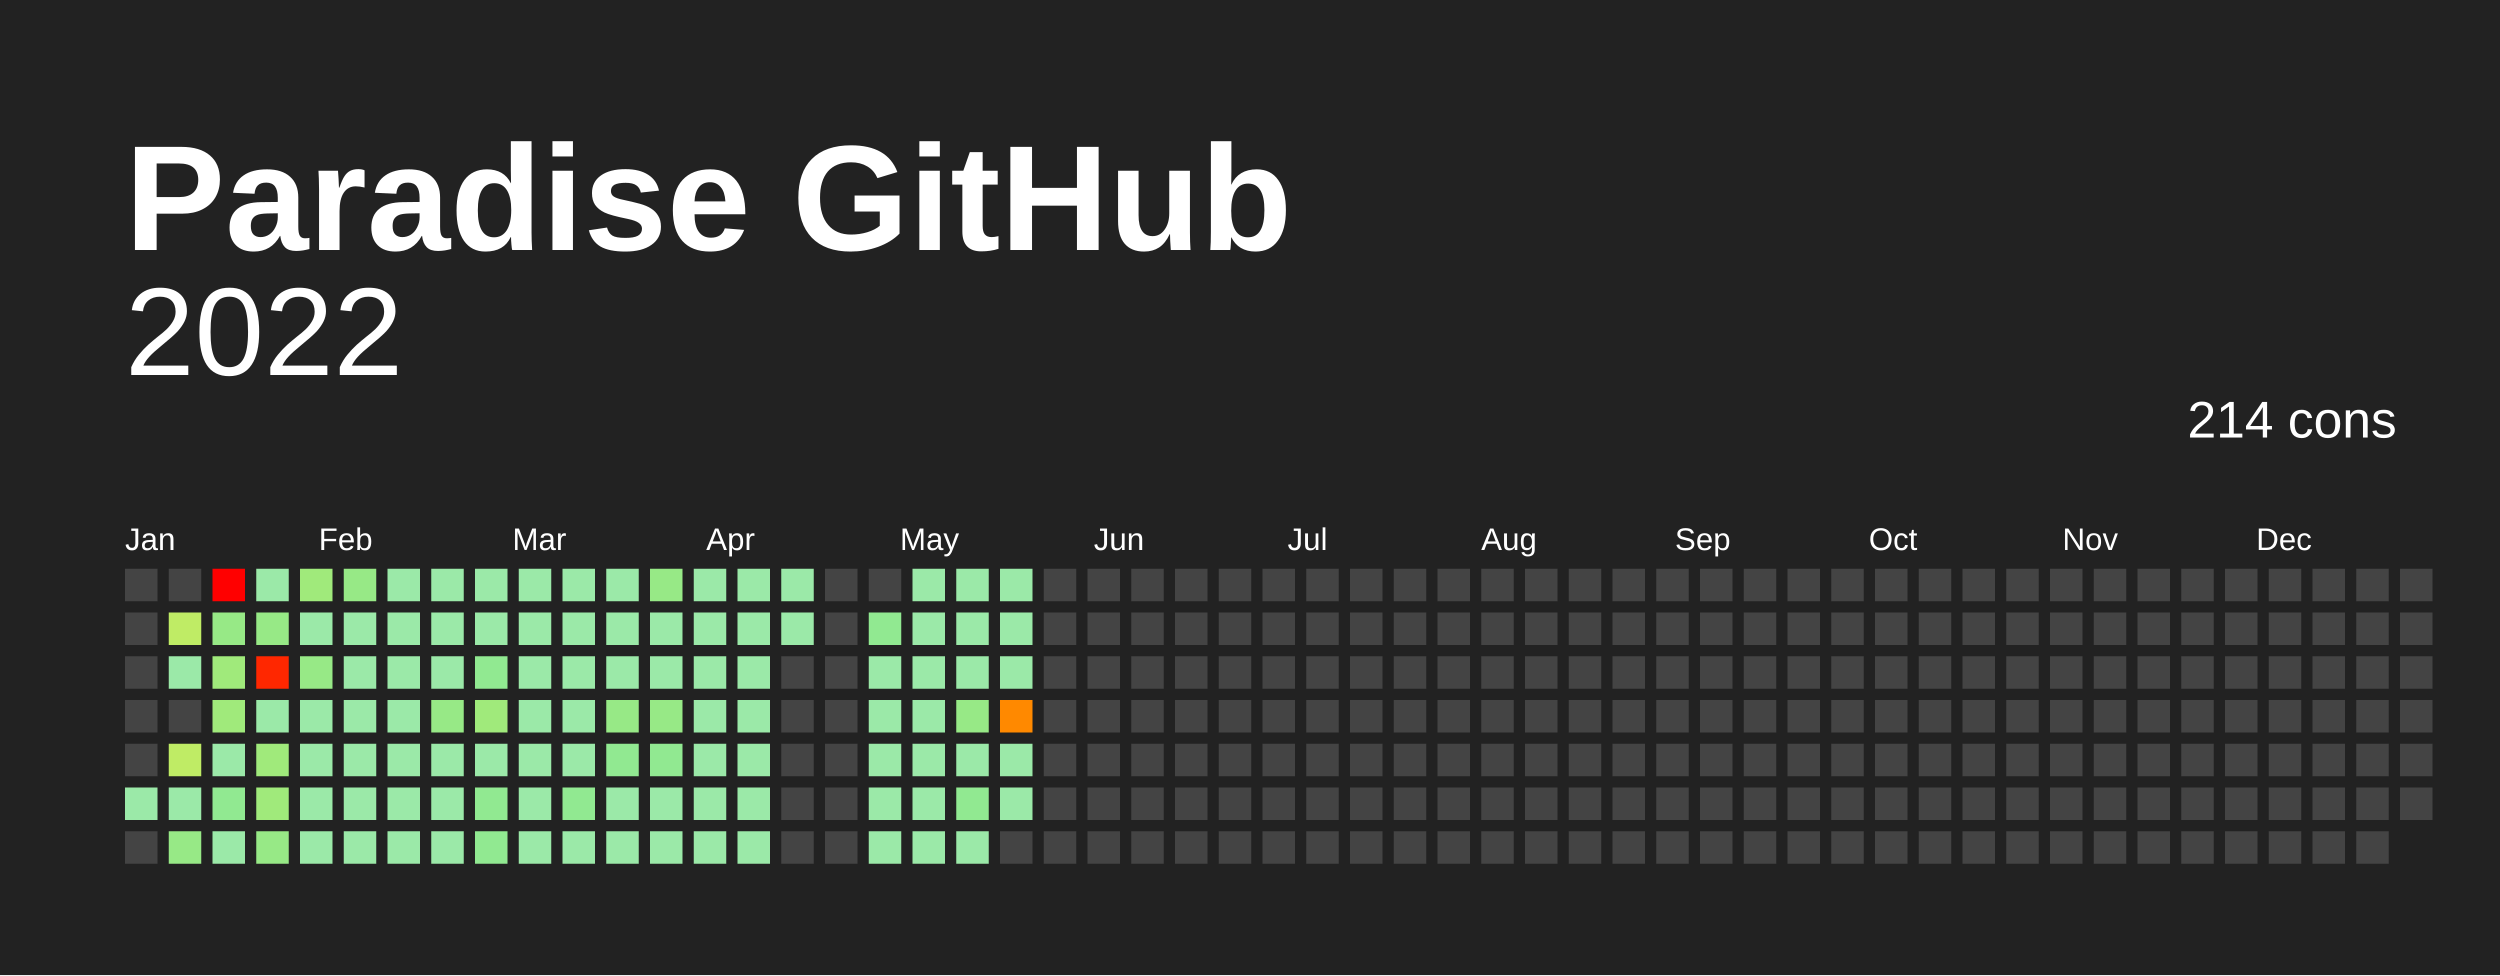
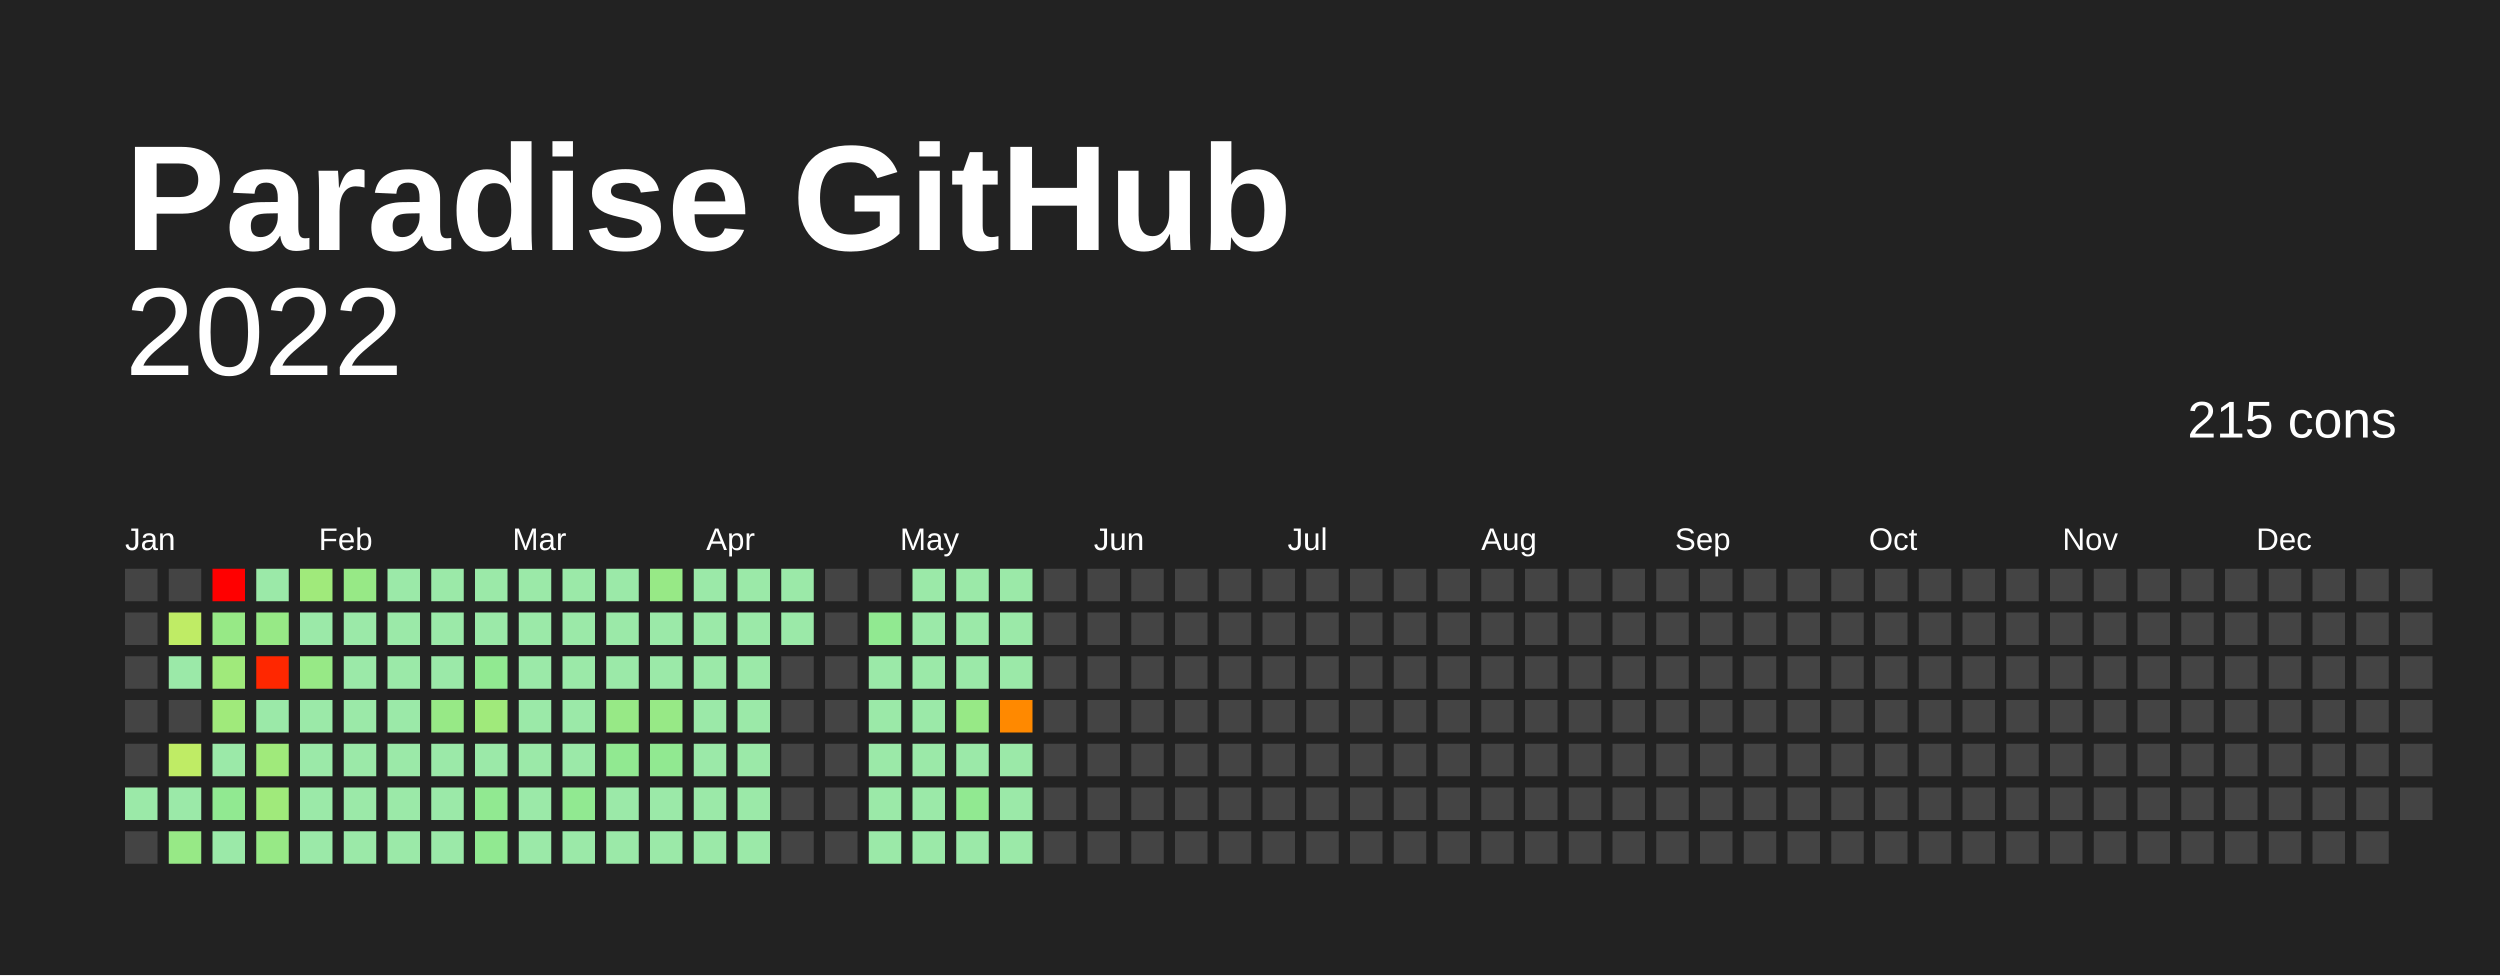
<svg xmlns="http://www.w3.org/2000/svg" baseProfile="full" height="78mm" version="1.1" viewBox="0,0,200,78" width="200mm">
  <defs />
  <rect fill="#222222" height="78" width="200" x="0" y="0" />
  <text fill="#FFFFFF" style="font-size:12px; font-family:Arial; font-weight:bold;" x="10" y="20">Paradise GitHub</text>
  <text alignment-baseline="hanging" fill="#FFFFFF" style="font-size:10.0px; font-family:Arial;" x="10" y="30">2022</text>
-   <text alignment-baseline="hanging" fill="#FFFFFF" style="font-size:4.125px; font-family:Arial;" x="175" y="35">214 cons</text>
+   <text alignment-baseline="hanging" fill="#FFFFFF" style="font-size:4.125px; font-family:Arial;" x="175" y="35">215 cons</text>
  <text fill="#FFFFFF" style="font-size:2.5px; font-family:Arial" x="10.0" y="44">Jan</text>
  <text fill="#FFFFFF" style="font-size:2.5px; font-family:Arial" x="25.5" y="44">Feb</text>
  <text fill="#FFFFFF" style="font-size:2.5px; font-family:Arial" x="41.0" y="44">Mar</text>
  <text fill="#FFFFFF" style="font-size:2.5px; font-family:Arial" x="56.5" y="44">Apr</text>
  <text fill="#FFFFFF" style="font-size:2.5px; font-family:Arial" x="72.0" y="44">May</text>
  <text fill="#FFFFFF" style="font-size:2.5px; font-family:Arial" x="87.5" y="44">Jun</text>
  <text fill="#FFFFFF" style="font-size:2.5px; font-family:Arial" x="103.0" y="44">Jul</text>
  <text fill="#FFFFFF" style="font-size:2.5px; font-family:Arial" x="118.5" y="44">Aug</text>
  <text fill="#FFFFFF" style="font-size:2.5px; font-family:Arial" x="134.0" y="44">Sep</text>
  <text fill="#FFFFFF" style="font-size:2.5px; font-family:Arial" x="149.5" y="44">Oct</text>
  <text fill="#FFFFFF" style="font-size:2.5px; font-family:Arial" x="165.0" y="44">Nov</text>
  <text fill="#FFFFFF" style="font-size:2.5px; font-family:Arial" x="180.5" y="44">Dec</text>
  <rect fill="#444444" height="2.6" width="2.6" x="10.0" y="45.5" />
  <rect fill="#444444" height="2.6" width="2.6" x="10.0" y="49.0" />
  <rect fill="#444444" height="2.6" width="2.6" x="10.0" y="52.5" />
  <rect fill="#444444" height="2.6" width="2.6" x="10.0" y="56.0" />
  <rect fill="#444444" height="2.6" width="2.6" x="10.0" y="59.5" />
  <rect fill="#9be9a8" height="2.6" width="2.6" x="10.0" y="63.0" />
  <rect fill="#444444" height="2.6" width="2.6" x="10.0" y="66.5" />
  <rect fill="#444444" height="2.6" width="2.6" x="13.5" y="45.5" />
  <rect fill="#bfec65" height="2.6" width="2.6" x="13.5" y="49.0" />
  <rect fill="#9be9a8" height="2.6" width="2.6" x="13.5" y="52.5" />
  <rect fill="#444444" height="2.6" width="2.6" x="13.5" y="56.0" />
  <rect fill="#bfec65" height="2.6" width="2.6" x="13.5" y="59.5" />
  <rect fill="#9be9a8" height="2.6" width="2.6" x="13.5" y="63.0" />
  <rect fill="#97e986" height="2.6" width="2.6" x="13.5" y="66.5" />
  <rect fill="red" height="2.6" width="2.6" x="17.0" y="45.5" />
  <rect fill="#97e986" height="2.6" width="2.6" x="17.0" y="49.0" />
  <rect fill="#a0ea7b" height="2.6" width="2.6" x="17.0" y="52.5" />
  <rect fill="#a0ea7b" height="2.6" width="2.6" x="17.0" y="56.0" />
  <rect fill="#9be9a8" height="2.6" width="2.6" x="17.0" y="59.5" />
  <rect fill="#91e991" height="2.6" width="2.6" x="17.0" y="63.0" />
  <rect fill="#9be9a8" height="2.6" width="2.6" x="17.0" y="66.5" />
  <rect fill="#9be9a8" height="2.6" width="2.6" x="20.5" y="45.5" />
  <rect fill="#97e986" height="2.6" width="2.6" x="20.5" y="49.0" />
  <rect fill="#ff2700" height="2.6" width="2.6" x="20.5" y="52.5" />
  <rect fill="#9be9a8" height="2.6" width="2.6" x="20.5" y="56.0" />
  <rect fill="#a0ea7b" height="2.6" width="2.6" x="20.5" y="59.5" />
  <rect fill="#a0ea7b" height="2.6" width="2.6" x="20.5" y="63.0" />
  <rect fill="#97e986" height="2.6" width="2.6" x="20.5" y="66.5" />
  <rect fill="#a0ea7b" height="2.6" width="2.6" x="24.0" y="45.5" />
  <rect fill="#9be9a8" height="2.6" width="2.6" x="24.0" y="49.0" />
  <rect fill="#97e986" height="2.6" width="2.6" x="24.0" y="52.5" />
  <rect fill="#9be9a8" height="2.6" width="2.6" x="24.0" y="56.0" />
  <rect fill="#9be9a8" height="2.6" width="2.6" x="24.0" y="59.5" />
  <rect fill="#9be9a8" height="2.6" width="2.6" x="24.0" y="63.0" />
  <rect fill="#9be9a8" height="2.6" width="2.6" x="24.0" y="66.5" />
  <rect fill="#97e986" height="2.6" width="2.6" x="27.5" y="45.5" />
  <rect fill="#9be9a8" height="2.6" width="2.6" x="27.5" y="49.0" />
  <rect fill="#9be9a8" height="2.6" width="2.6" x="27.5" y="52.5" />
  <rect fill="#9be9a8" height="2.6" width="2.6" x="27.5" y="56.0" />
  <rect fill="#9be9a8" height="2.6" width="2.6" x="27.5" y="59.5" />
  <rect fill="#9be9a8" height="2.6" width="2.6" x="27.5" y="63.0" />
  <rect fill="#9be9a8" height="2.6" width="2.6" x="27.5" y="66.5" />
  <rect fill="#9be9a8" height="2.6" width="2.6" x="31.0" y="45.5" />
  <rect fill="#9be9a8" height="2.6" width="2.6" x="31.0" y="49.0" />
  <rect fill="#9be9a8" height="2.6" width="2.6" x="31.0" y="52.5" />
  <rect fill="#9be9a8" height="2.6" width="2.6" x="31.0" y="56.0" />
  <rect fill="#9be9a8" height="2.6" width="2.6" x="31.0" y="59.5" />
  <rect fill="#9be9a8" height="2.6" width="2.6" x="31.0" y="63.0" />
  <rect fill="#9be9a8" height="2.6" width="2.6" x="31.0" y="66.5" />
  <rect fill="#9be9a8" height="2.6" width="2.6" x="34.5" y="45.5" />
  <rect fill="#9be9a8" height="2.6" width="2.6" x="34.5" y="49.0" />
  <rect fill="#9be9a8" height="2.6" width="2.6" x="34.5" y="52.5" />
  <rect fill="#97e986" height="2.6" width="2.6" x="34.5" y="56.0" />
  <rect fill="#9be9a8" height="2.6" width="2.6" x="34.5" y="59.5" />
  <rect fill="#9be9a8" height="2.6" width="2.6" x="34.5" y="63.0" />
  <rect fill="#9be9a8" height="2.6" width="2.6" x="34.5" y="66.5" />
  <rect fill="#9be9a8" height="2.6" width="2.6" x="38.0" y="45.5" />
  <rect fill="#9be9a8" height="2.6" width="2.6" x="38.0" y="49.0" />
  <rect fill="#91e991" height="2.6" width="2.6" x="38.0" y="52.5" />
  <rect fill="#a0ea7b" height="2.6" width="2.6" x="38.0" y="56.0" />
  <rect fill="#9be9a8" height="2.6" width="2.6" x="38.0" y="59.5" />
  <rect fill="#91e991" height="2.6" width="2.6" x="38.0" y="63.0" />
  <rect fill="#91e991" height="2.6" width="2.6" x="38.0" y="66.5" />
  <rect fill="#9be9a8" height="2.6" width="2.6" x="41.5" y="45.5" />
  <rect fill="#9be9a8" height="2.6" width="2.6" x="41.5" y="49.0" />
  <rect fill="#9be9a8" height="2.6" width="2.6" x="41.5" y="52.5" />
  <rect fill="#9be9a8" height="2.6" width="2.6" x="41.5" y="56.0" />
  <rect fill="#9be9a8" height="2.6" width="2.6" x="41.5" y="59.5" />
  <rect fill="#9be9a8" height="2.6" width="2.6" x="41.5" y="63.0" />
  <rect fill="#9be9a8" height="2.6" width="2.6" x="41.5" y="66.5" />
  <rect fill="#9be9a8" height="2.6" width="2.6" x="45.0" y="45.5" />
  <rect fill="#9be9a8" height="2.6" width="2.6" x="45.0" y="49.0" />
  <rect fill="#9be9a8" height="2.6" width="2.6" x="45.0" y="52.5" />
  <rect fill="#9be9a8" height="2.6" width="2.6" x="45.0" y="56.0" />
  <rect fill="#9be9a8" height="2.6" width="2.6" x="45.0" y="59.5" />
  <rect fill="#91e991" height="2.6" width="2.6" x="45.0" y="63.0" />
  <rect fill="#9be9a8" height="2.6" width="2.6" x="45.0" y="66.5" />
  <rect fill="#9be9a8" height="2.6" width="2.6" x="48.5" y="45.5" />
  <rect fill="#9be9a8" height="2.6" width="2.6" x="48.5" y="49.0" />
  <rect fill="#9be9a8" height="2.6" width="2.6" x="48.5" y="52.5" />
  <rect fill="#97e986" height="2.6" width="2.6" x="48.5" y="56.0" />
  <rect fill="#91e991" height="2.6" width="2.6" x="48.5" y="59.5" />
  <rect fill="#9be9a8" height="2.6" width="2.6" x="48.5" y="63.0" />
  <rect fill="#9be9a8" height="2.6" width="2.6" x="48.5" y="66.5" />
  <rect fill="#97e986" height="2.6" width="2.6" x="52.0" y="45.5" />
  <rect fill="#9be9a8" height="2.6" width="2.6" x="52.0" y="49.0" />
  <rect fill="#9be9a8" height="2.6" width="2.6" x="52.0" y="52.5" />
  <rect fill="#97e986" height="2.6" width="2.6" x="52.0" y="56.0" />
  <rect fill="#91e991" height="2.6" width="2.6" x="52.0" y="59.5" />
  <rect fill="#9be9a8" height="2.6" width="2.6" x="52.0" y="63.0" />
  <rect fill="#9be9a8" height="2.6" width="2.6" x="52.0" y="66.5" />
  <rect fill="#9be9a8" height="2.6" width="2.6" x="55.5" y="45.5" />
  <rect fill="#9be9a8" height="2.6" width="2.6" x="55.5" y="49.0" />
  <rect fill="#9be9a8" height="2.6" width="2.6" x="55.5" y="52.5" />
  <rect fill="#9be9a8" height="2.6" width="2.6" x="55.5" y="56.0" />
  <rect fill="#9be9a8" height="2.6" width="2.6" x="55.5" y="59.5" />
  <rect fill="#9be9a8" height="2.6" width="2.6" x="55.5" y="63.0" />
  <rect fill="#9be9a8" height="2.6" width="2.6" x="55.5" y="66.5" />
  <rect fill="#9be9a8" height="2.6" width="2.6" x="59.0" y="45.5" />
  <rect fill="#9be9a8" height="2.6" width="2.6" x="59.0" y="49.0" />
  <rect fill="#9be9a8" height="2.6" width="2.6" x="59.0" y="52.5" />
  <rect fill="#9be9a8" height="2.6" width="2.6" x="59.0" y="56.0" />
  <rect fill="#9be9a8" height="2.6" width="2.6" x="59.0" y="59.5" />
  <rect fill="#9be9a8" height="2.6" width="2.6" x="59.0" y="63.0" />
  <rect fill="#9be9a8" height="2.6" width="2.6" x="59.0" y="66.5" />
  <rect fill="#9be9a8" height="2.6" width="2.6" x="62.5" y="45.5" />
  <rect fill="#9be9a8" height="2.6" width="2.6" x="62.5" y="49.0" />
  <rect fill="#444444" height="2.6" width="2.6" x="62.5" y="52.5" />
  <rect fill="#444444" height="2.6" width="2.6" x="62.5" y="56.0" />
  <rect fill="#444444" height="2.6" width="2.6" x="62.5" y="59.5" />
  <rect fill="#444444" height="2.6" width="2.6" x="62.5" y="63.0" />
  <rect fill="#444444" height="2.6" width="2.6" x="62.5" y="66.5" />
  <rect fill="#444444" height="2.6" width="2.6" x="66.0" y="45.5" />
  <rect fill="#444444" height="2.6" width="2.6" x="66.0" y="49.0" />
  <rect fill="#444444" height="2.6" width="2.6" x="66.0" y="52.5" />
  <rect fill="#444444" height="2.6" width="2.6" x="66.0" y="56.0" />
  <rect fill="#444444" height="2.6" width="2.6" x="66.0" y="59.5" />
  <rect fill="#444444" height="2.6" width="2.6" x="66.0" y="63.0" />
  <rect fill="#444444" height="2.6" width="2.6" x="66.0" y="66.5" />
  <rect fill="#444444" height="2.6" width="2.6" x="69.5" y="45.5" />
  <rect fill="#91e991" height="2.6" width="2.6" x="69.5" y="49.0" />
  <rect fill="#9be9a8" height="2.6" width="2.6" x="69.5" y="52.5" />
  <rect fill="#9be9a8" height="2.6" width="2.6" x="69.5" y="56.0" />
  <rect fill="#9be9a8" height="2.6" width="2.6" x="69.5" y="59.5" />
  <rect fill="#9be9a8" height="2.6" width="2.6" x="69.5" y="63.0" />
  <rect fill="#9be9a8" height="2.6" width="2.6" x="69.5" y="66.5" />
  <rect fill="#9be9a8" height="2.6" width="2.6" x="73.0" y="45.5" />
  <rect fill="#9be9a8" height="2.6" width="2.6" x="73.0" y="49.0" />
  <rect fill="#9be9a8" height="2.6" width="2.6" x="73.0" y="52.5" />
  <rect fill="#9be9a8" height="2.6" width="2.6" x="73.0" y="56.0" />
  <rect fill="#9be9a8" height="2.6" width="2.6" x="73.0" y="59.5" />
  <rect fill="#9be9a8" height="2.6" width="2.6" x="73.0" y="63.0" />
  <rect fill="#9be9a8" height="2.6" width="2.6" x="73.0" y="66.5" />
  <rect fill="#9be9a8" height="2.6" width="2.6" x="76.5" y="45.5" />
  <rect fill="#9be9a8" height="2.6" width="2.6" x="76.5" y="49.0" />
  <rect fill="#9be9a8" height="2.6" width="2.6" x="76.5" y="52.5" />
  <rect fill="#97e986" height="2.6" width="2.6" x="76.5" y="56.0" />
  <rect fill="#9be9a8" height="2.6" width="2.6" x="76.5" y="59.5" />
  <rect fill="#91e991" height="2.6" width="2.6" x="76.5" y="63.0" />
  <rect fill="#9be9a8" height="2.6" width="2.6" x="76.5" y="66.5" />
  <rect fill="#9be9a8" height="2.6" width="2.6" x="80.0" y="45.5" />
  <rect fill="#9be9a8" height="2.6" width="2.6" x="80.0" y="49.0" />
  <rect fill="#9be9a8" height="2.6" width="2.6" x="80.0" y="52.5" />
  <rect fill="#ff8900" height="2.6" width="2.6" x="80.0" y="56.0" />
  <rect fill="#9be9a8" height="2.6" width="2.6" x="80.0" y="59.5" />
  <rect fill="#9be9a8" height="2.6" width="2.6" x="80.0" y="63.0" />
-   <rect fill="#444444" height="2.6" width="2.6" x="80.0" y="66.5" />
+   <rect fill="#9be9a8" height="2.6" width="2.6" x="80.0" y="66.5" />
  <rect fill="#444444" height="2.6" width="2.6" x="83.5" y="45.5" />
  <rect fill="#444444" height="2.6" width="2.6" x="83.5" y="49.0" />
  <rect fill="#444444" height="2.6" width="2.6" x="83.5" y="52.5" />
  <rect fill="#444444" height="2.6" width="2.6" x="83.5" y="56.0" />
  <rect fill="#444444" height="2.6" width="2.6" x="83.5" y="59.5" />
  <rect fill="#444444" height="2.6" width="2.6" x="83.5" y="63.0" />
  <rect fill="#444444" height="2.6" width="2.6" x="83.5" y="66.5" />
  <rect fill="#444444" height="2.6" width="2.6" x="87.0" y="45.5" />
  <rect fill="#444444" height="2.6" width="2.6" x="87.0" y="49.0" />
  <rect fill="#444444" height="2.6" width="2.6" x="87.0" y="52.5" />
  <rect fill="#444444" height="2.6" width="2.6" x="87.0" y="56.0" />
  <rect fill="#444444" height="2.6" width="2.6" x="87.0" y="59.5" />
  <rect fill="#444444" height="2.6" width="2.6" x="87.0" y="63.0" />
  <rect fill="#444444" height="2.6" width="2.6" x="87.0" y="66.5" />
  <rect fill="#444444" height="2.6" width="2.6" x="90.5" y="45.5" />
  <rect fill="#444444" height="2.6" width="2.6" x="90.5" y="49.0" />
  <rect fill="#444444" height="2.6" width="2.6" x="90.5" y="52.5" />
  <rect fill="#444444" height="2.6" width="2.6" x="90.5" y="56.0" />
  <rect fill="#444444" height="2.6" width="2.6" x="90.5" y="59.5" />
  <rect fill="#444444" height="2.6" width="2.6" x="90.5" y="63.0" />
  <rect fill="#444444" height="2.6" width="2.6" x="90.5" y="66.5" />
  <rect fill="#444444" height="2.6" width="2.6" x="94.0" y="45.5" />
  <rect fill="#444444" height="2.6" width="2.6" x="94.0" y="49.0" />
  <rect fill="#444444" height="2.6" width="2.6" x="94.0" y="52.5" />
  <rect fill="#444444" height="2.6" width="2.6" x="94.0" y="56.0" />
  <rect fill="#444444" height="2.6" width="2.6" x="94.0" y="59.5" />
  <rect fill="#444444" height="2.6" width="2.6" x="94.0" y="63.0" />
  <rect fill="#444444" height="2.6" width="2.6" x="94.0" y="66.5" />
  <rect fill="#444444" height="2.6" width="2.6" x="97.5" y="45.5" />
  <rect fill="#444444" height="2.6" width="2.6" x="97.5" y="49.0" />
  <rect fill="#444444" height="2.6" width="2.6" x="97.5" y="52.5" />
  <rect fill="#444444" height="2.6" width="2.6" x="97.5" y="56.0" />
  <rect fill="#444444" height="2.6" width="2.6" x="97.5" y="59.5" />
  <rect fill="#444444" height="2.6" width="2.6" x="97.5" y="63.0" />
  <rect fill="#444444" height="2.6" width="2.6" x="97.5" y="66.5" />
  <rect fill="#444444" height="2.6" width="2.6" x="101.0" y="45.5" />
  <rect fill="#444444" height="2.6" width="2.6" x="101.0" y="49.0" />
  <rect fill="#444444" height="2.6" width="2.6" x="101.0" y="52.5" />
  <rect fill="#444444" height="2.6" width="2.6" x="101.0" y="56.0" />
  <rect fill="#444444" height="2.6" width="2.6" x="101.0" y="59.5" />
  <rect fill="#444444" height="2.6" width="2.6" x="101.0" y="63.0" />
  <rect fill="#444444" height="2.6" width="2.6" x="101.0" y="66.5" />
  <rect fill="#444444" height="2.6" width="2.6" x="104.5" y="45.5" />
  <rect fill="#444444" height="2.6" width="2.6" x="104.5" y="49.0" />
  <rect fill="#444444" height="2.6" width="2.6" x="104.5" y="52.5" />
  <rect fill="#444444" height="2.6" width="2.6" x="104.5" y="56.0" />
  <rect fill="#444444" height="2.6" width="2.6" x="104.5" y="59.5" />
  <rect fill="#444444" height="2.6" width="2.6" x="104.5" y="63.0" />
  <rect fill="#444444" height="2.6" width="2.6" x="104.5" y="66.5" />
  <rect fill="#444444" height="2.6" width="2.6" x="108.0" y="45.5" />
  <rect fill="#444444" height="2.6" width="2.6" x="108.0" y="49.0" />
  <rect fill="#444444" height="2.6" width="2.6" x="108.0" y="52.5" />
  <rect fill="#444444" height="2.6" width="2.6" x="108.0" y="56.0" />
  <rect fill="#444444" height="2.6" width="2.6" x="108.0" y="59.5" />
  <rect fill="#444444" height="2.6" width="2.6" x="108.0" y="63.0" />
  <rect fill="#444444" height="2.6" width="2.6" x="108.0" y="66.5" />
  <rect fill="#444444" height="2.6" width="2.6" x="111.5" y="45.5" />
  <rect fill="#444444" height="2.6" width="2.6" x="111.5" y="49.0" />
  <rect fill="#444444" height="2.6" width="2.6" x="111.5" y="52.5" />
  <rect fill="#444444" height="2.6" width="2.6" x="111.5" y="56.0" />
  <rect fill="#444444" height="2.6" width="2.6" x="111.5" y="59.5" />
  <rect fill="#444444" height="2.6" width="2.6" x="111.5" y="63.0" />
  <rect fill="#444444" height="2.6" width="2.6" x="111.5" y="66.5" />
  <rect fill="#444444" height="2.6" width="2.6" x="115.0" y="45.5" />
  <rect fill="#444444" height="2.6" width="2.6" x="115.0" y="49.0" />
  <rect fill="#444444" height="2.6" width="2.6" x="115.0" y="52.5" />
  <rect fill="#444444" height="2.6" width="2.6" x="115.0" y="56.0" />
  <rect fill="#444444" height="2.6" width="2.6" x="115.0" y="59.5" />
  <rect fill="#444444" height="2.6" width="2.6" x="115.0" y="63.0" />
  <rect fill="#444444" height="2.6" width="2.6" x="115.0" y="66.5" />
  <rect fill="#444444" height="2.6" width="2.6" x="118.5" y="45.5" />
  <rect fill="#444444" height="2.6" width="2.6" x="118.5" y="49.0" />
  <rect fill="#444444" height="2.6" width="2.6" x="118.5" y="52.5" />
  <rect fill="#444444" height="2.6" width="2.6" x="118.5" y="56.0" />
  <rect fill="#444444" height="2.6" width="2.6" x="118.5" y="59.5" />
  <rect fill="#444444" height="2.6" width="2.6" x="118.5" y="63.0" />
  <rect fill="#444444" height="2.6" width="2.6" x="118.5" y="66.5" />
  <rect fill="#444444" height="2.6" width="2.6" x="122.0" y="45.5" />
  <rect fill="#444444" height="2.6" width="2.6" x="122.0" y="49.0" />
  <rect fill="#444444" height="2.6" width="2.6" x="122.0" y="52.5" />
  <rect fill="#444444" height="2.6" width="2.6" x="122.0" y="56.0" />
  <rect fill="#444444" height="2.6" width="2.6" x="122.0" y="59.5" />
  <rect fill="#444444" height="2.6" width="2.6" x="122.0" y="63.0" />
  <rect fill="#444444" height="2.6" width="2.6" x="122.0" y="66.5" />
  <rect fill="#444444" height="2.6" width="2.6" x="125.5" y="45.5" />
  <rect fill="#444444" height="2.6" width="2.6" x="125.5" y="49.0" />
  <rect fill="#444444" height="2.6" width="2.6" x="125.5" y="52.5" />
  <rect fill="#444444" height="2.6" width="2.6" x="125.5" y="56.0" />
  <rect fill="#444444" height="2.6" width="2.6" x="125.5" y="59.5" />
  <rect fill="#444444" height="2.6" width="2.6" x="125.5" y="63.0" />
  <rect fill="#444444" height="2.6" width="2.6" x="125.5" y="66.5" />
  <rect fill="#444444" height="2.6" width="2.6" x="129.0" y="45.5" />
  <rect fill="#444444" height="2.6" width="2.6" x="129.0" y="49.0" />
  <rect fill="#444444" height="2.6" width="2.6" x="129.0" y="52.5" />
  <rect fill="#444444" height="2.6" width="2.6" x="129.0" y="56.0" />
  <rect fill="#444444" height="2.6" width="2.6" x="129.0" y="59.5" />
  <rect fill="#444444" height="2.6" width="2.6" x="129.0" y="63.0" />
  <rect fill="#444444" height="2.6" width="2.6" x="129.0" y="66.5" />
  <rect fill="#444444" height="2.6" width="2.6" x="132.5" y="45.5" />
  <rect fill="#444444" height="2.6" width="2.6" x="132.5" y="49.0" />
  <rect fill="#444444" height="2.6" width="2.6" x="132.5" y="52.5" />
  <rect fill="#444444" height="2.6" width="2.6" x="132.5" y="56.0" />
  <rect fill="#444444" height="2.6" width="2.6" x="132.5" y="59.5" />
  <rect fill="#444444" height="2.6" width="2.6" x="132.5" y="63.0" />
  <rect fill="#444444" height="2.6" width="2.6" x="132.5" y="66.5" />
  <rect fill="#444444" height="2.6" width="2.6" x="136.0" y="45.5" />
  <rect fill="#444444" height="2.6" width="2.6" x="136.0" y="49.0" />
  <rect fill="#444444" height="2.6" width="2.6" x="136.0" y="52.5" />
  <rect fill="#444444" height="2.6" width="2.6" x="136.0" y="56.0" />
  <rect fill="#444444" height="2.6" width="2.6" x="136.0" y="59.5" />
  <rect fill="#444444" height="2.6" width="2.6" x="136.0" y="63.0" />
  <rect fill="#444444" height="2.6" width="2.6" x="136.0" y="66.5" />
  <rect fill="#444444" height="2.6" width="2.6" x="139.5" y="45.5" />
  <rect fill="#444444" height="2.6" width="2.6" x="139.5" y="49.0" />
  <rect fill="#444444" height="2.6" width="2.6" x="139.5" y="52.5" />
  <rect fill="#444444" height="2.6" width="2.6" x="139.5" y="56.0" />
  <rect fill="#444444" height="2.6" width="2.6" x="139.5" y="59.5" />
  <rect fill="#444444" height="2.6" width="2.6" x="139.5" y="63.0" />
  <rect fill="#444444" height="2.6" width="2.6" x="139.5" y="66.5" />
  <rect fill="#444444" height="2.6" width="2.6" x="143.0" y="45.5" />
  <rect fill="#444444" height="2.6" width="2.6" x="143.0" y="49.0" />
  <rect fill="#444444" height="2.6" width="2.6" x="143.0" y="52.5" />
  <rect fill="#444444" height="2.6" width="2.6" x="143.0" y="56.0" />
  <rect fill="#444444" height="2.6" width="2.6" x="143.0" y="59.5" />
  <rect fill="#444444" height="2.6" width="2.6" x="143.0" y="63.0" />
  <rect fill="#444444" height="2.6" width="2.6" x="143.0" y="66.5" />
  <rect fill="#444444" height="2.6" width="2.6" x="146.5" y="45.5" />
  <rect fill="#444444" height="2.6" width="2.6" x="146.5" y="49.0" />
  <rect fill="#444444" height="2.6" width="2.6" x="146.5" y="52.5" />
  <rect fill="#444444" height="2.6" width="2.6" x="146.5" y="56.0" />
  <rect fill="#444444" height="2.6" width="2.6" x="146.5" y="59.5" />
  <rect fill="#444444" height="2.6" width="2.6" x="146.5" y="63.0" />
  <rect fill="#444444" height="2.6" width="2.6" x="146.5" y="66.5" />
  <rect fill="#444444" height="2.6" width="2.6" x="150.0" y="45.5" />
  <rect fill="#444444" height="2.6" width="2.6" x="150.0" y="49.0" />
  <rect fill="#444444" height="2.6" width="2.6" x="150.0" y="52.5" />
  <rect fill="#444444" height="2.6" width="2.6" x="150.0" y="56.0" />
  <rect fill="#444444" height="2.6" width="2.6" x="150.0" y="59.5" />
  <rect fill="#444444" height="2.6" width="2.6" x="150.0" y="63.0" />
  <rect fill="#444444" height="2.6" width="2.6" x="150.0" y="66.5" />
  <rect fill="#444444" height="2.6" width="2.6" x="153.5" y="45.5" />
  <rect fill="#444444" height="2.6" width="2.6" x="153.5" y="49.0" />
  <rect fill="#444444" height="2.6" width="2.6" x="153.5" y="52.5" />
  <rect fill="#444444" height="2.6" width="2.6" x="153.5" y="56.0" />
  <rect fill="#444444" height="2.6" width="2.6" x="153.5" y="59.5" />
  <rect fill="#444444" height="2.6" width="2.6" x="153.5" y="63.0" />
  <rect fill="#444444" height="2.6" width="2.6" x="153.5" y="66.5" />
  <rect fill="#444444" height="2.6" width="2.6" x="157.0" y="45.5" />
  <rect fill="#444444" height="2.6" width="2.6" x="157.0" y="49.0" />
  <rect fill="#444444" height="2.6" width="2.6" x="157.0" y="52.5" />
  <rect fill="#444444" height="2.6" width="2.6" x="157.0" y="56.0" />
  <rect fill="#444444" height="2.6" width="2.6" x="157.0" y="59.5" />
  <rect fill="#444444" height="2.6" width="2.6" x="157.0" y="63.0" />
  <rect fill="#444444" height="2.6" width="2.6" x="157.0" y="66.5" />
  <rect fill="#444444" height="2.6" width="2.6" x="160.5" y="45.5" />
  <rect fill="#444444" height="2.6" width="2.6" x="160.5" y="49.0" />
  <rect fill="#444444" height="2.6" width="2.6" x="160.5" y="52.5" />
  <rect fill="#444444" height="2.6" width="2.6" x="160.5" y="56.0" />
  <rect fill="#444444" height="2.6" width="2.6" x="160.5" y="59.5" />
  <rect fill="#444444" height="2.6" width="2.6" x="160.5" y="63.0" />
  <rect fill="#444444" height="2.6" width="2.6" x="160.5" y="66.5" />
  <rect fill="#444444" height="2.6" width="2.6" x="164.0" y="45.5" />
  <rect fill="#444444" height="2.6" width="2.6" x="164.0" y="49.0" />
  <rect fill="#444444" height="2.6" width="2.6" x="164.0" y="52.5" />
  <rect fill="#444444" height="2.6" width="2.6" x="164.0" y="56.0" />
  <rect fill="#444444" height="2.6" width="2.6" x="164.0" y="59.5" />
  <rect fill="#444444" height="2.6" width="2.6" x="164.0" y="63.0" />
  <rect fill="#444444" height="2.6" width="2.6" x="164.0" y="66.5" />
  <rect fill="#444444" height="2.6" width="2.6" x="167.5" y="45.5" />
  <rect fill="#444444" height="2.6" width="2.6" x="167.5" y="49.0" />
  <rect fill="#444444" height="2.6" width="2.6" x="167.5" y="52.5" />
  <rect fill="#444444" height="2.6" width="2.6" x="167.5" y="56.0" />
  <rect fill="#444444" height="2.6" width="2.6" x="167.5" y="59.5" />
  <rect fill="#444444" height="2.6" width="2.6" x="167.5" y="63.0" />
  <rect fill="#444444" height="2.6" width="2.6" x="167.5" y="66.5" />
  <rect fill="#444444" height="2.6" width="2.6" x="171.0" y="45.5" />
  <rect fill="#444444" height="2.6" width="2.6" x="171.0" y="49.0" />
  <rect fill="#444444" height="2.6" width="2.6" x="171.0" y="52.5" />
  <rect fill="#444444" height="2.6" width="2.6" x="171.0" y="56.0" />
  <rect fill="#444444" height="2.6" width="2.6" x="171.0" y="59.5" />
  <rect fill="#444444" height="2.6" width="2.6" x="171.0" y="63.0" />
  <rect fill="#444444" height="2.6" width="2.6" x="171.0" y="66.5" />
  <rect fill="#444444" height="2.6" width="2.6" x="174.5" y="45.5" />
  <rect fill="#444444" height="2.6" width="2.6" x="174.5" y="49.0" />
  <rect fill="#444444" height="2.6" width="2.6" x="174.5" y="52.5" />
  <rect fill="#444444" height="2.6" width="2.6" x="174.5" y="56.0" />
  <rect fill="#444444" height="2.6" width="2.6" x="174.5" y="59.5" />
  <rect fill="#444444" height="2.6" width="2.6" x="174.5" y="63.0" />
  <rect fill="#444444" height="2.6" width="2.6" x="174.5" y="66.5" />
  <rect fill="#444444" height="2.6" width="2.6" x="178.0" y="45.5" />
  <rect fill="#444444" height="2.6" width="2.6" x="178.0" y="49.0" />
  <rect fill="#444444" height="2.6" width="2.6" x="178.0" y="52.5" />
  <rect fill="#444444" height="2.6" width="2.6" x="178.0" y="56.0" />
  <rect fill="#444444" height="2.6" width="2.6" x="178.0" y="59.5" />
  <rect fill="#444444" height="2.6" width="2.6" x="178.0" y="63.0" />
  <rect fill="#444444" height="2.6" width="2.6" x="178.0" y="66.5" />
  <rect fill="#444444" height="2.6" width="2.6" x="181.5" y="45.5" />
  <rect fill="#444444" height="2.6" width="2.6" x="181.5" y="49.0" />
  <rect fill="#444444" height="2.6" width="2.6" x="181.5" y="52.5" />
  <rect fill="#444444" height="2.6" width="2.6" x="181.5" y="56.0" />
  <rect fill="#444444" height="2.6" width="2.6" x="181.5" y="59.5" />
  <rect fill="#444444" height="2.6" width="2.6" x="181.5" y="63.0" />
  <rect fill="#444444" height="2.6" width="2.6" x="181.5" y="66.5" />
  <rect fill="#444444" height="2.6" width="2.6" x="185.0" y="45.5" />
  <rect fill="#444444" height="2.6" width="2.6" x="185.0" y="49.0" />
  <rect fill="#444444" height="2.6" width="2.6" x="185.0" y="52.5" />
  <rect fill="#444444" height="2.6" width="2.6" x="185.0" y="56.0" />
  <rect fill="#444444" height="2.6" width="2.6" x="185.0" y="59.5" />
  <rect fill="#444444" height="2.6" width="2.6" x="185.0" y="63.0" />
  <rect fill="#444444" height="2.6" width="2.6" x="185.0" y="66.5" />
  <rect fill="#444444" height="2.6" width="2.6" x="188.5" y="45.5" />
  <rect fill="#444444" height="2.6" width="2.6" x="188.5" y="49.0" />
  <rect fill="#444444" height="2.6" width="2.6" x="188.5" y="52.5" />
  <rect fill="#444444" height="2.6" width="2.6" x="188.5" y="56.0" />
  <rect fill="#444444" height="2.6" width="2.6" x="188.5" y="59.5" />
  <rect fill="#444444" height="2.6" width="2.6" x="188.5" y="63.0" />
  <rect fill="#444444" height="2.6" width="2.6" x="188.5" y="66.5" />
  <rect fill="#444444" height="2.6" width="2.6" x="192.0" y="45.5" />
  <rect fill="#444444" height="2.6" width="2.6" x="192.0" y="49.0" />
  <rect fill="#444444" height="2.6" width="2.6" x="192.0" y="52.5" />
  <rect fill="#444444" height="2.6" width="2.6" x="192.0" y="56.0" />
  <rect fill="#444444" height="2.6" width="2.6" x="192.0" y="59.5" />
  <rect fill="#444444" height="2.6" width="2.6" x="192.0" y="63.0" />
</svg>
